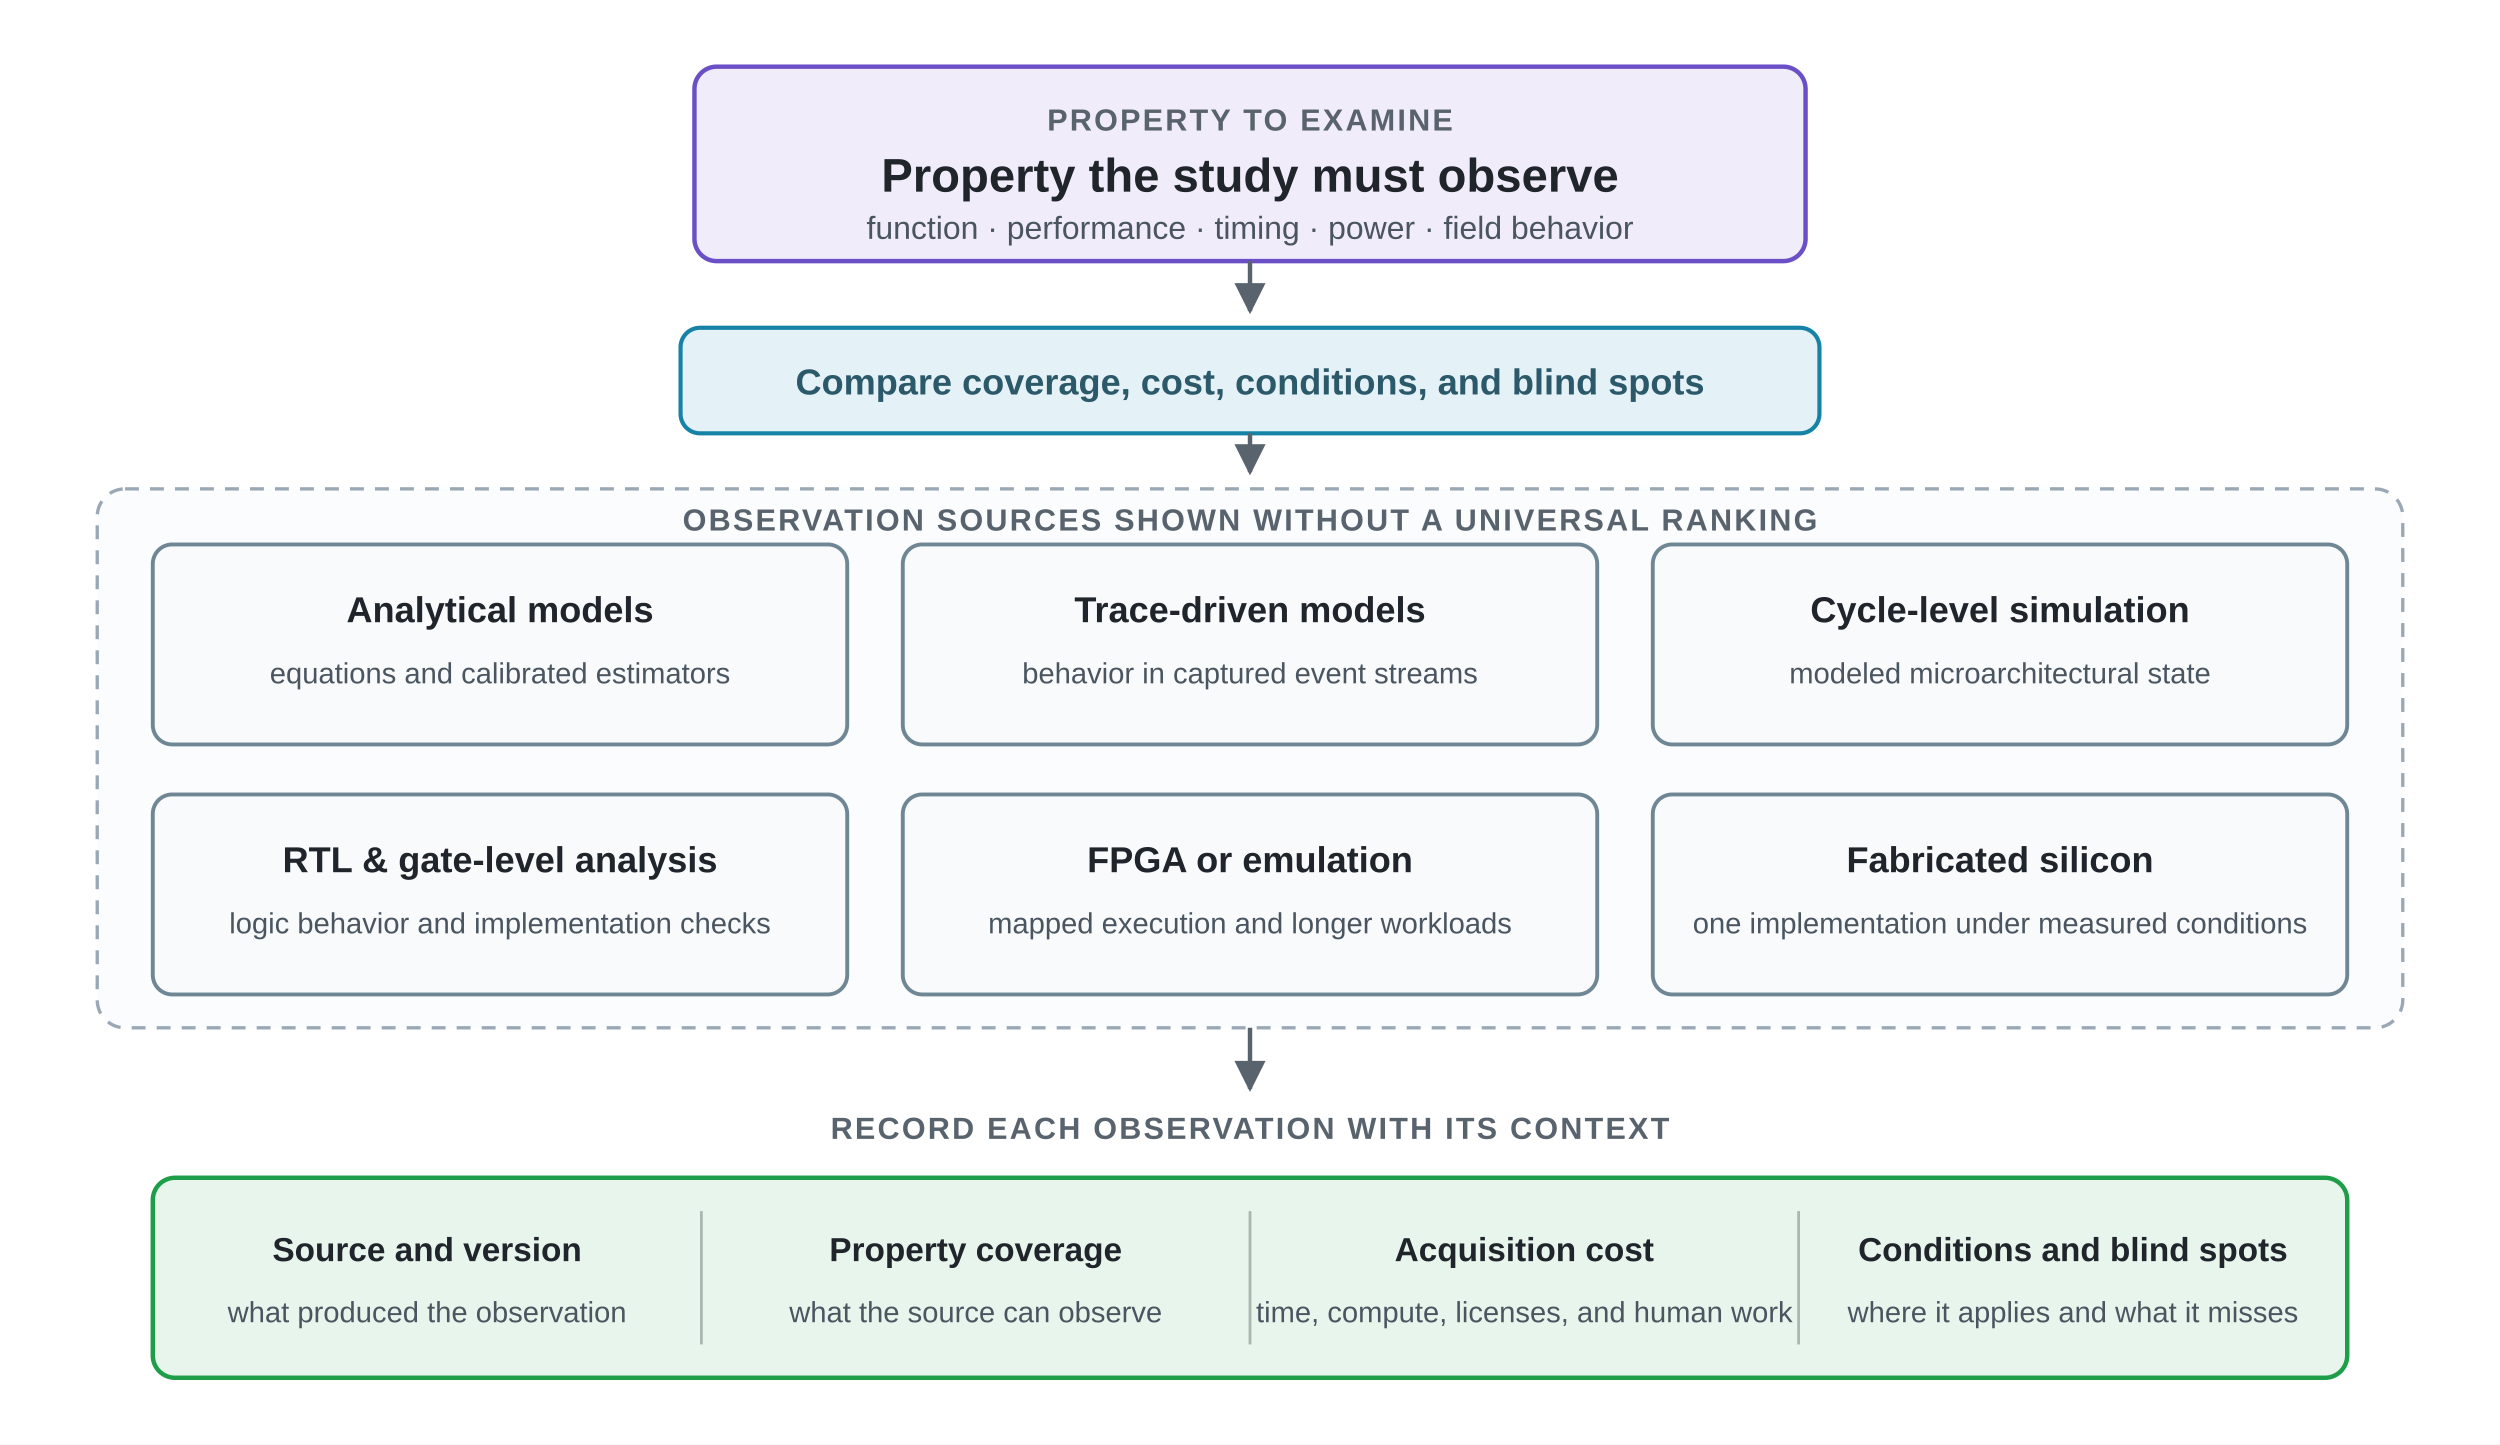
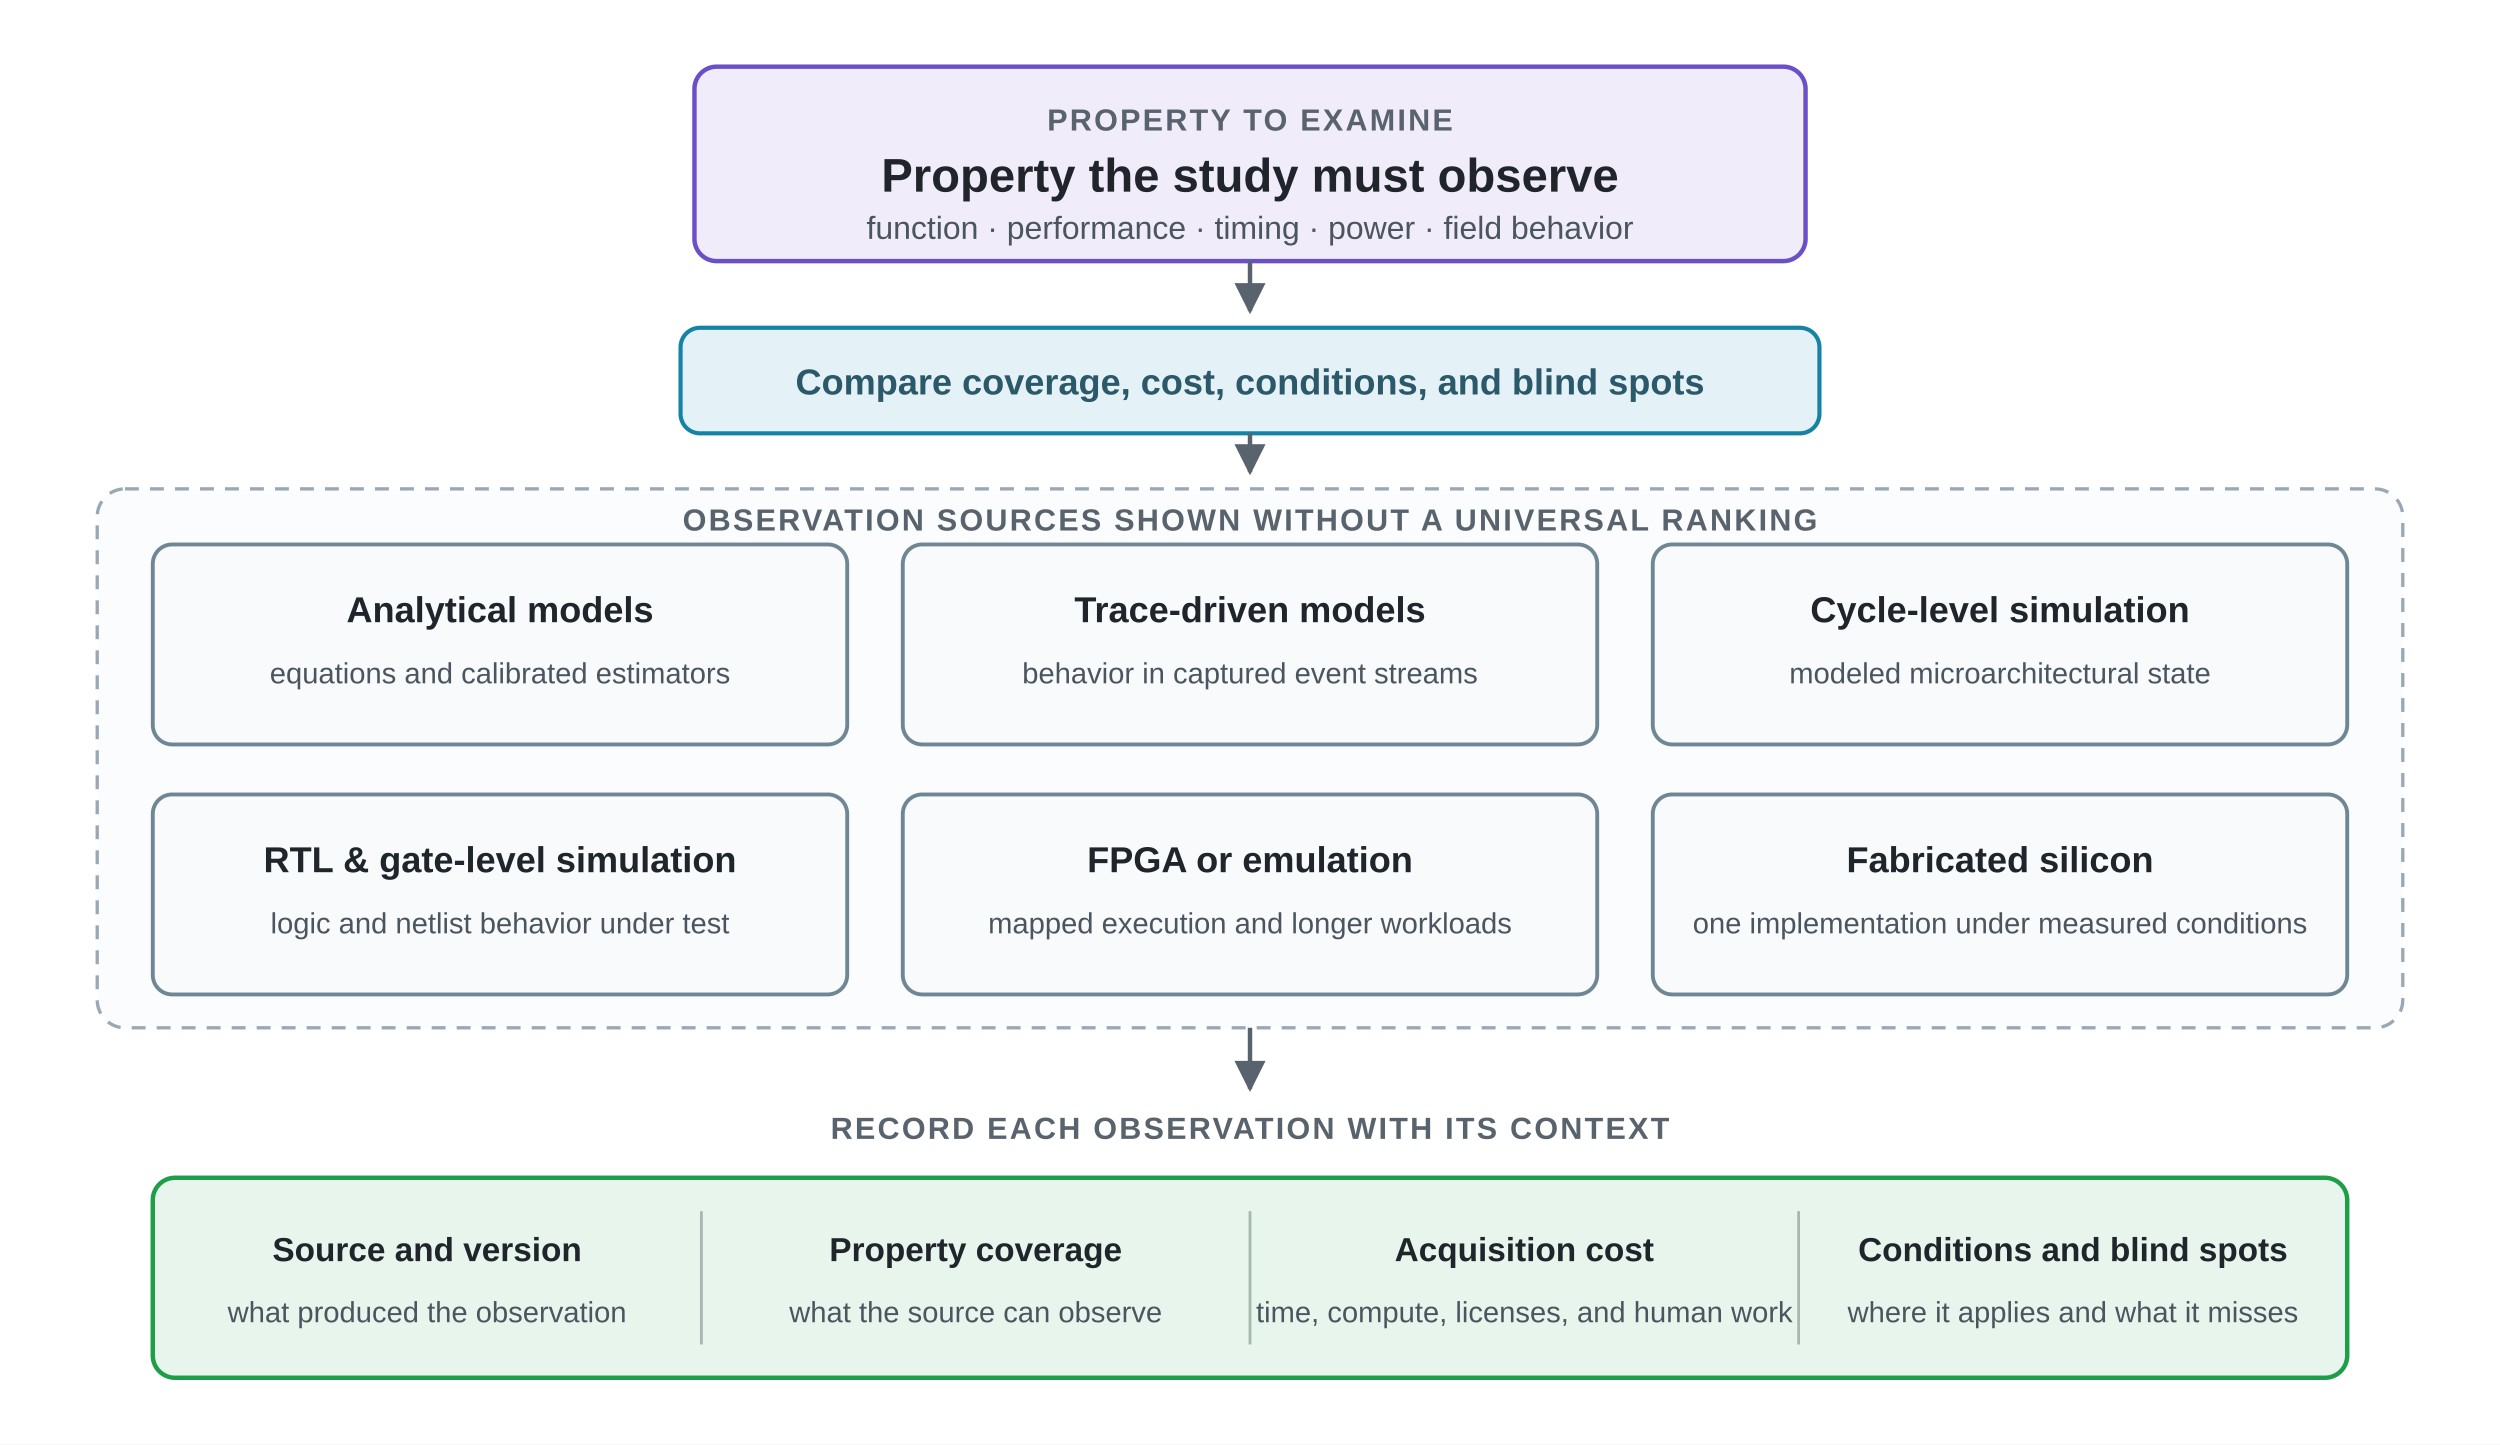
<svg xmlns="http://www.w3.org/2000/svg" viewBox="0 0 900 520" role="img" aria-labelledby="obs-title obs-desc">
  <defs>
    <marker id="arrow" viewBox="0 0 10 10" refX="9" refY="5" markerWidth="7" markerHeight="7" orient="auto">
      <path d="M 0 0 L 10 5 L 0 10 z" fill="#59636D" />
    </marker>
    <style>
      .font { font-family: Arial, Helvetica, sans-serif; }
      .eyebrow { font-size: 11px; font-weight: 700; fill: #59636D; letter-spacing: 0.8px; }
      .question { font-size: 17px; font-weight: 700; fill: #20252B; }
      .question-sub { font-size: 11.5px; fill: #4A5560; }
      .selector { font-size: 13px; font-weight: 700; fill: #2B596A; }
      .card-title { font-size: 13px; font-weight: 700; fill: #20252B; }
      .card-sub { font-size: 10.5px; fill: #4A5560; }
      .record-title { font-size: 12px; font-weight: 700; fill: #20252B; }
      .record-sub { font-size: 10.5px; fill: #4A5560; }
      .question-box { fill: #F0ECFA; stroke: #6A4FC7; stroke-width: 1.6; }
      .selector-box { fill: #E4F1F6; stroke: #1683A6; stroke-width: 1.5; }
      .source-group { fill: #FBFCFD; stroke: #9AA8B5; stroke-width: 1.2; stroke-dasharray: 5 4; }
      .source-card { fill: #F8FAFC; stroke: #6F8794; stroke-width: 1.4; }
      .record-box { fill: #E7F5EC; stroke: #1E9E48; stroke-width: 1.6; }
      .connector { fill: none; stroke: #59636D; stroke-width: 1.6; }
      .divider { stroke: #A8B8B0; stroke-width: 1; }
    </style>
  </defs>
  <rect width="900" height="520" fill="#FFFFFF" />
  <g class="font">
    <rect class="question-box" x="250" y="24" width="400" height="70" rx="8" />
    <text class="eyebrow" x="450" y="47" text-anchor="middle">PROPERTY TO EXAMINE</text>
    <text class="question" x="450" y="69" text-anchor="middle">Property the study must observe</text>
    <text class="question-sub" x="450" y="86" text-anchor="middle">function · performance · timing · power · field behavior</text>
    <line class="connector" x1="450" y1="94" x2="450" y2="112" marker-end="url(#arrow)" />
    <rect class="selector-box" x="245" y="118" width="410" height="38" rx="7" />
    <text class="selector" x="450" y="142" text-anchor="middle">Compare coverage, cost, conditions, and blind spots</text>
    <line class="connector" x1="450" y1="156" x2="450" y2="170" marker-end="url(#arrow)" />
    <rect class="source-group" x="35" y="176" width="830" height="194" rx="10" />
    <text class="eyebrow" x="450" y="191" text-anchor="middle">OBSERVATION SOURCES SHOWN WITHOUT A UNIVERSAL RANKING</text>
    <rect class="source-card" x="55" y="196" width="250" height="72" rx="7" />
    <text class="card-title" x="180" y="224" text-anchor="middle">Analytical models</text>
    <text class="card-sub" x="180" y="246" text-anchor="middle">equations and calibrated estimators</text>
    <rect class="source-card" x="325" y="196" width="250" height="72" rx="7" />
    <text class="card-title" x="450" y="224" text-anchor="middle">Trace-driven models</text>
    <text class="card-sub" x="450" y="246" text-anchor="middle">behavior in captured event streams</text>
    <rect class="source-card" x="595" y="196" width="250" height="72" rx="7" />
    <text class="card-title" x="720" y="224" text-anchor="middle">Cycle-level simulation</text>
    <text class="card-sub" x="720" y="246" text-anchor="middle">modeled microarchitectural state</text>
    <rect class="source-card" x="55" y="286" width="250" height="72" rx="7" />
-     <text class="card-title" x="180" y="314" text-anchor="middle">RTL &amp; gate-level analysis</text>
-     <text class="card-sub" x="180" y="336" text-anchor="middle">logic behavior and implementation checks</text>
+     <text class="card-title" x="180" y="314" text-anchor="middle">RTL &amp; gate-level simulation</text>
+     <text class="card-sub" x="180" y="336" text-anchor="middle">logic and netlist behavior under test</text>
    <rect class="source-card" x="325" y="286" width="250" height="72" rx="7" />
    <text class="card-title" x="450" y="314" text-anchor="middle">FPGA or emulation</text>
    <text class="card-sub" x="450" y="336" text-anchor="middle">mapped execution and longer workloads</text>
    <rect class="source-card" x="595" y="286" width="250" height="72" rx="7" />
    <text class="card-title" x="720" y="314" text-anchor="middle">Fabricated silicon</text>
    <text class="card-sub" x="720" y="336" text-anchor="middle">one implementation under measured conditions</text>
    <line class="connector" x1="450" y1="370" x2="450" y2="392" marker-end="url(#arrow)" />
    <text class="eyebrow" x="450" y="410" text-anchor="middle">RECORD EACH OBSERVATION WITH ITS CONTEXT</text>
    <rect class="record-box" x="55" y="424" width="790" height="72" rx="8" />
    <line class="divider" x1="252.5" y1="436" x2="252.5" y2="484" />
    <line class="divider" x1="450" y1="436" x2="450" y2="484" />
    <line class="divider" x1="647.5" y1="436" x2="647.5" y2="484" />
    <text class="record-title" x="153.75" y="454" text-anchor="middle">Source and version</text>
    <text class="record-sub" x="153.75" y="476" text-anchor="middle">what produced the observation</text>
    <text class="record-title" x="351.25" y="454" text-anchor="middle">Property coverage</text>
    <text class="record-sub" x="351.25" y="476" text-anchor="middle">what the source can observe</text>
    <text class="record-title" x="548.75" y="454" text-anchor="middle">Acquisition cost</text>
    <text class="record-sub" x="548.75" y="476" text-anchor="middle">time, compute, licenses, and human work</text>
    <text class="record-title" x="746.25" y="454" text-anchor="middle">Conditions and blind spots</text>
    <text class="record-sub" x="746.25" y="476" text-anchor="middle">where it applies and what it misses</text>
  </g>
</svg>
